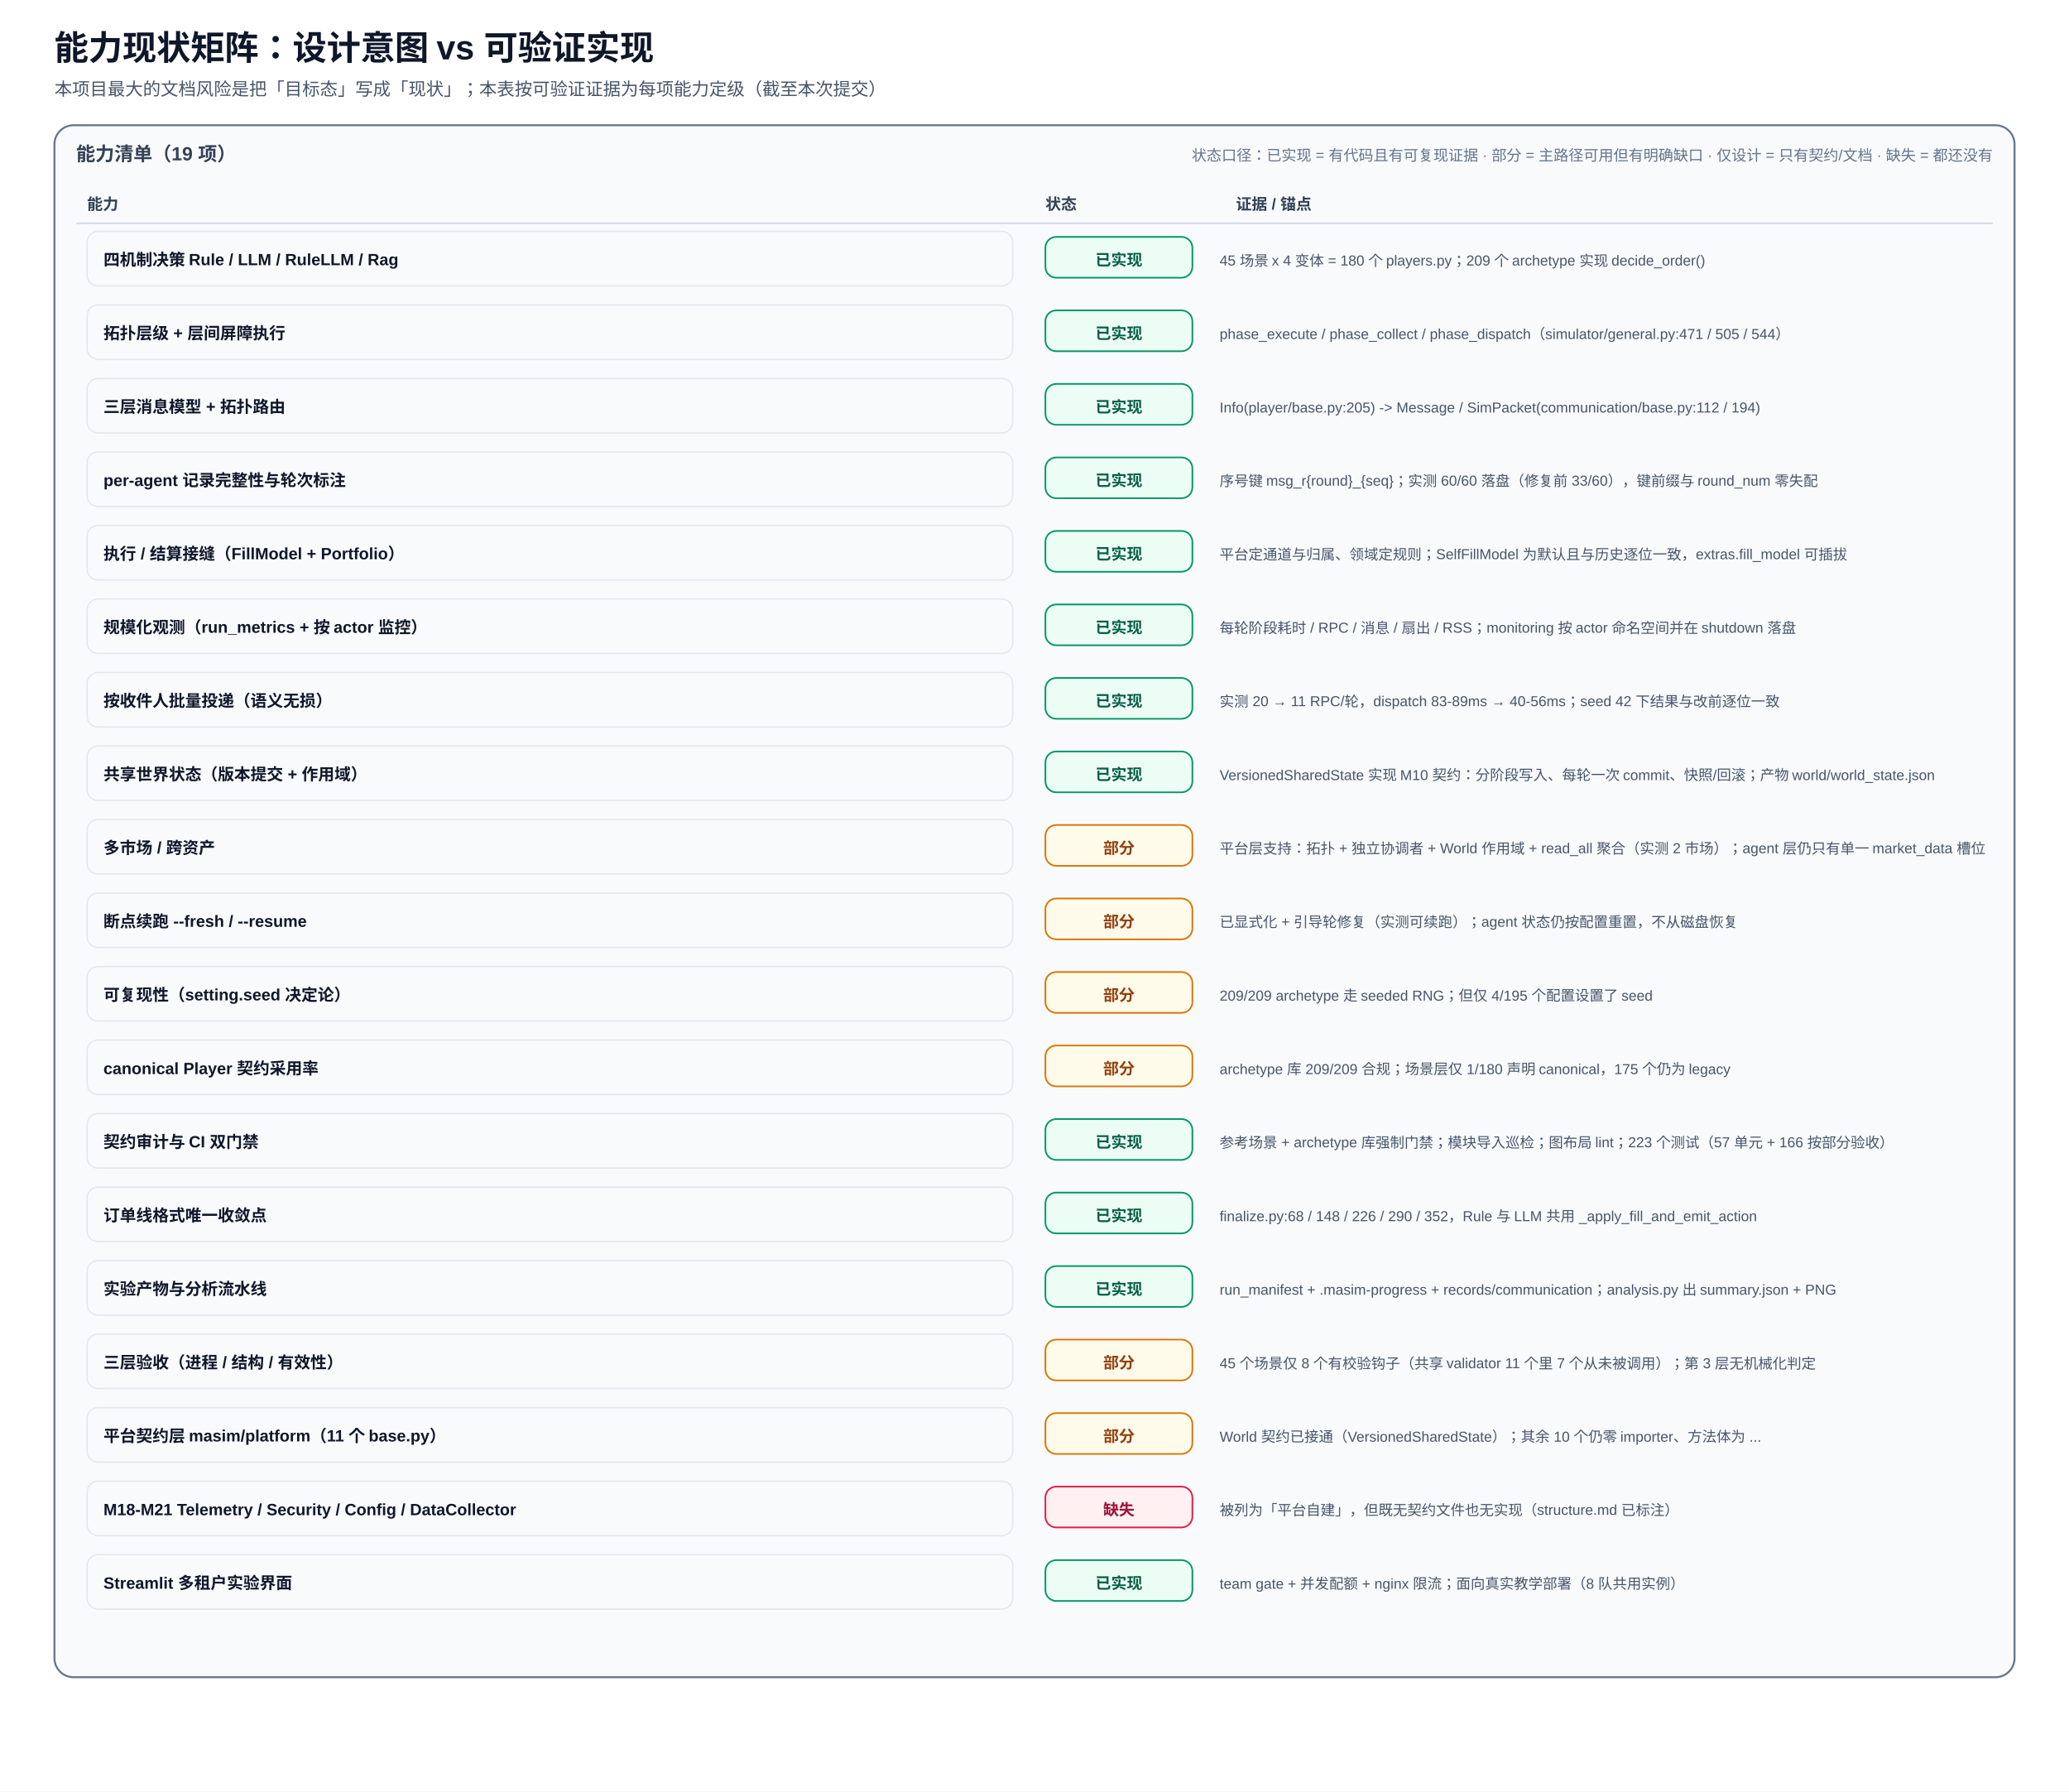
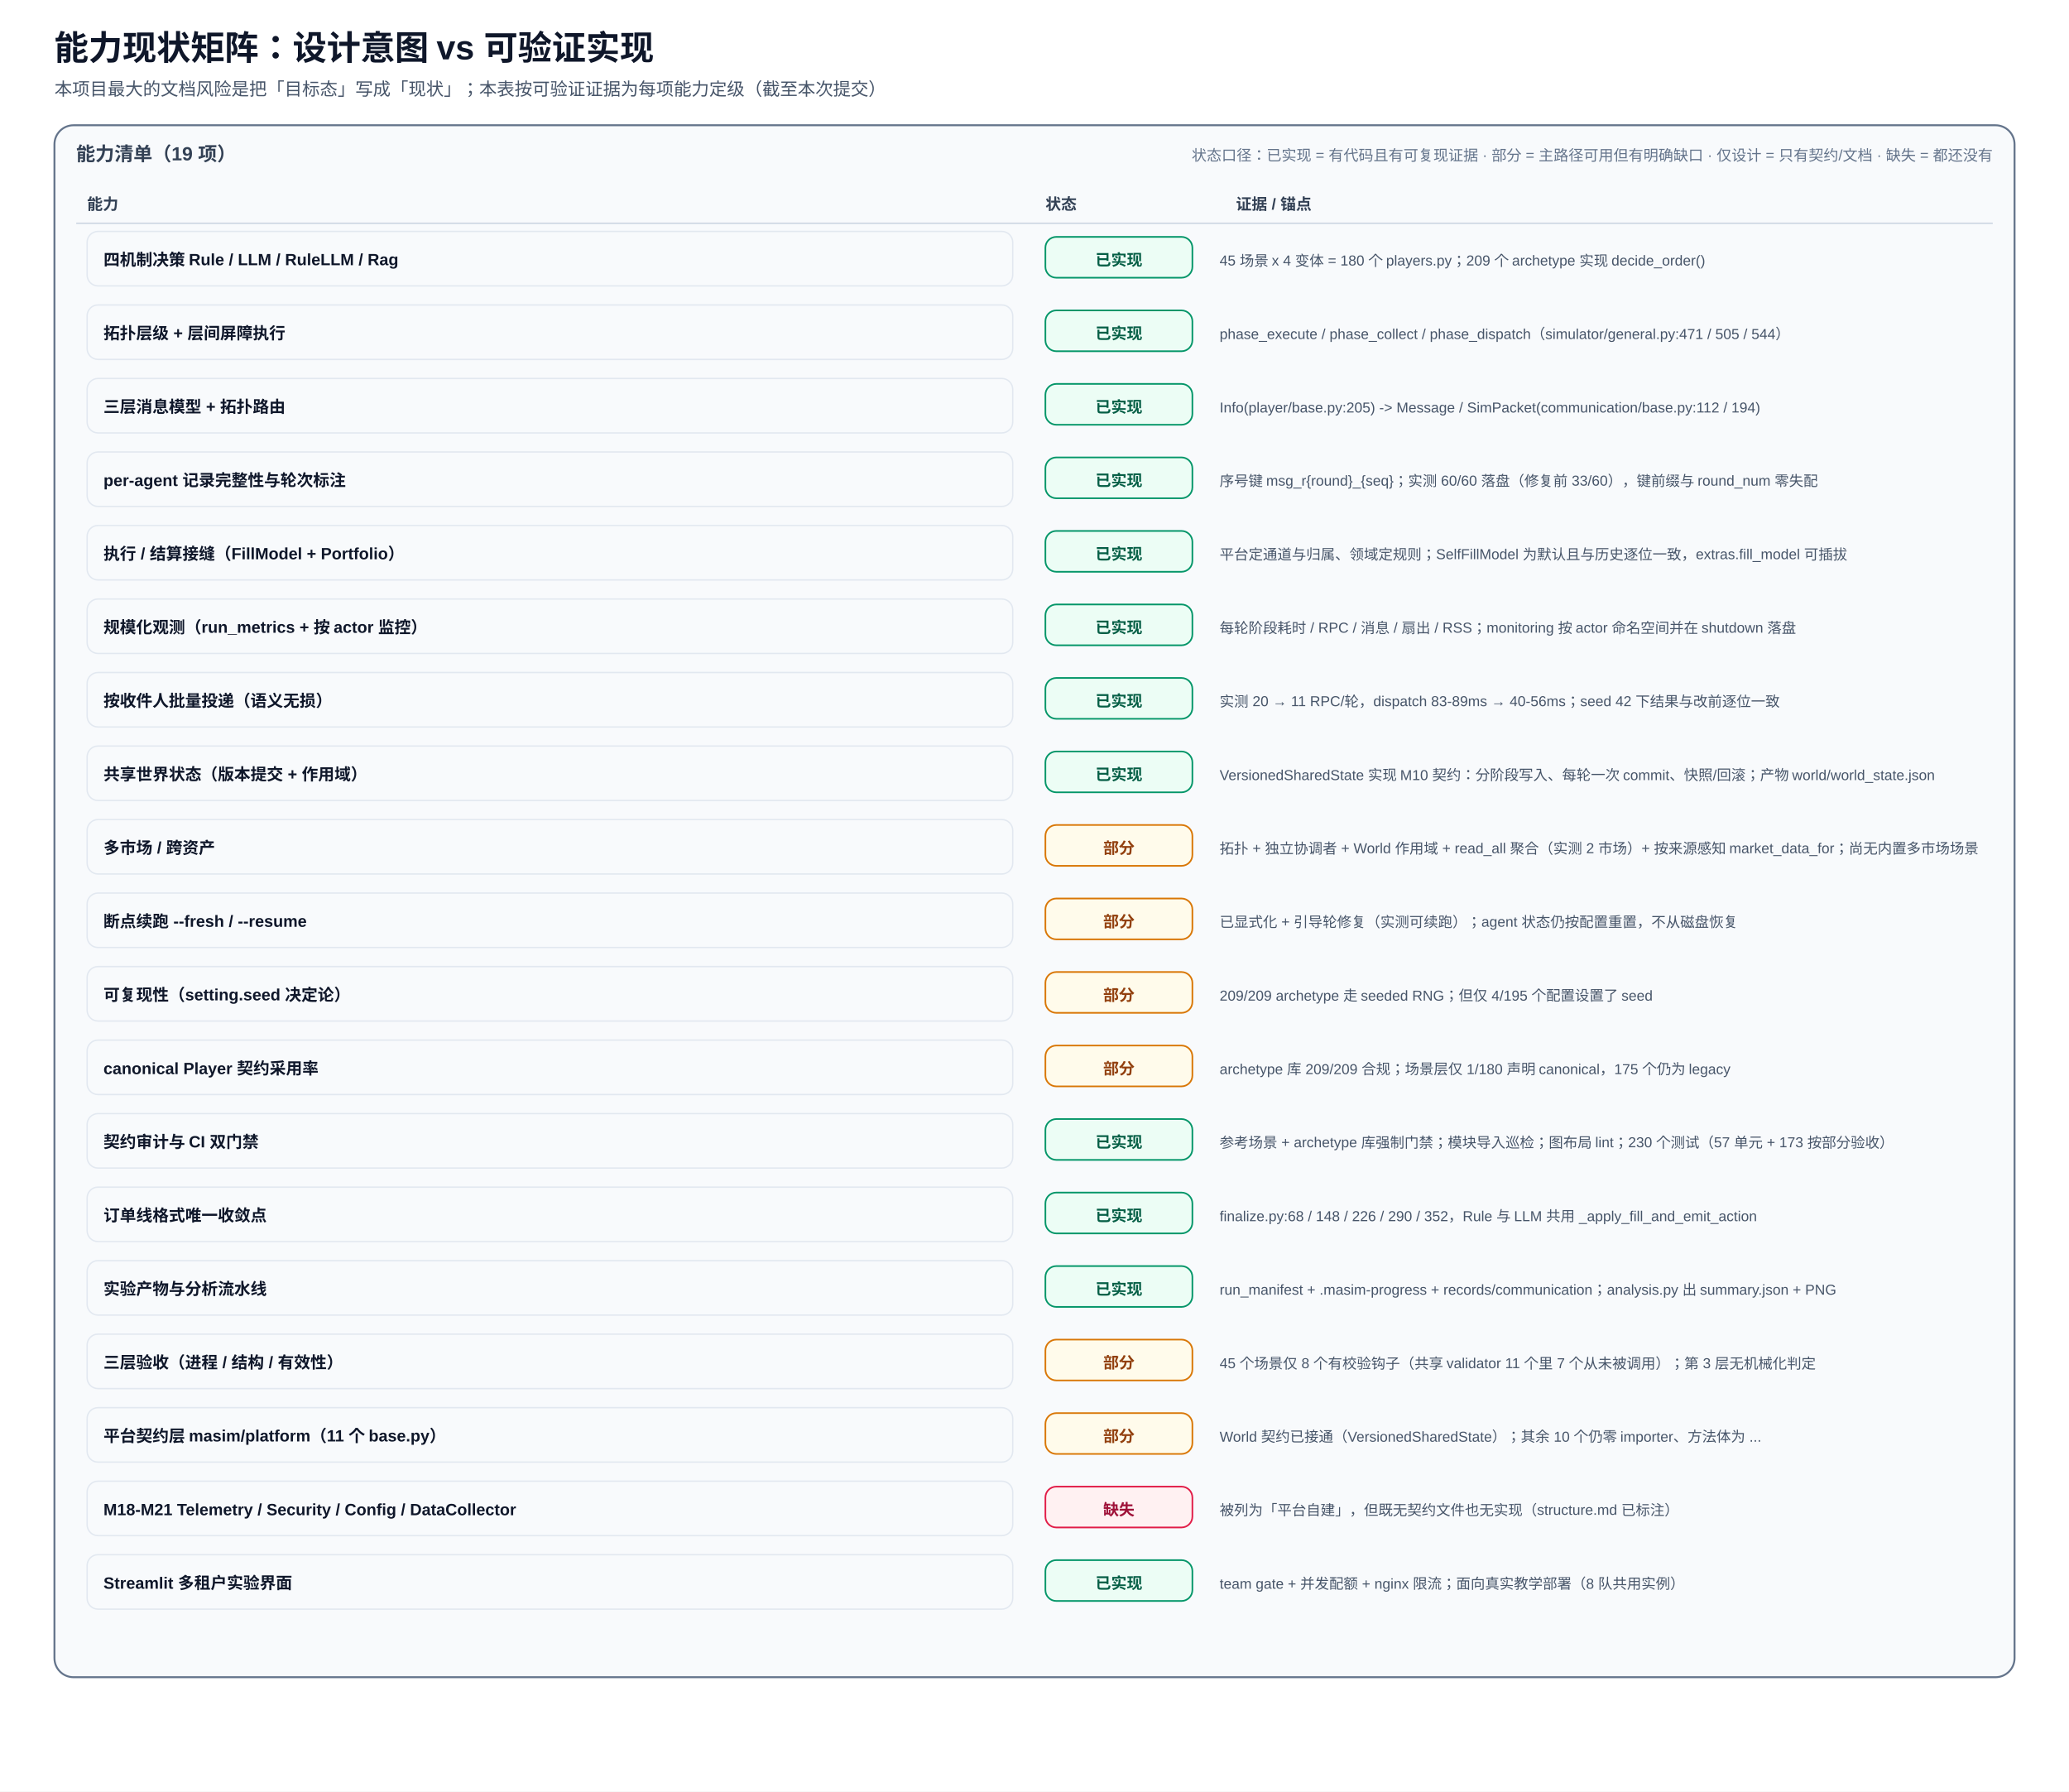
<svg xmlns="http://www.w3.org/2000/svg" width="1520" height="1316" viewBox="0 0 1520 1316" font-family="-apple-system,'Segoe UI','Helvetica Neue',Arial,'PingFang SC','Microsoft YaHei',sans-serif">
  <defs>
    <marker id="arrow" markerWidth="10" markerHeight="10" refX="9" refY="3" orient="auto">
      <polygon points="0 0, 10 3, 0 6" fill="#64748b" />
    </marker>
    <marker id="arrow-blue" markerWidth="10" markerHeight="10" refX="9" refY="3" orient="auto">
      <polygon points="0 0, 10 3, 0 6" fill="#2563eb" />
    </marker>
    <marker id="arrow-emerald" markerWidth="10" markerHeight="10" refX="9" refY="3" orient="auto">
      <polygon points="0 0, 10 3, 0 6" fill="#059669" />
    </marker>
    <marker id="arrow-rose" markerWidth="10" markerHeight="10" refX="9" refY="3" orient="auto">
      <polygon points="0 0, 10 3, 0 6" fill="#e11d48" />
    </marker>
  </defs>
  <rect width="100%" height="100%" fill="#fff" />
  <text x="40" y="44" font-family="-apple-system,'Segoe UI','Helvetica Neue',Arial,'PingFang SC','Microsoft YaHei',sans-serif" font-size="25" fill="#0f172a" font-weight="bold" text-anchor="start">能力现状矩阵：设计意图 vs 可验证实现</text>
  <text x="40" y="70" font-family="-apple-system,'Segoe UI','Helvetica Neue',Arial,'PingFang SC','Microsoft YaHei',sans-serif" font-size="13" fill="#475569" font-weight="normal" text-anchor="start">本项目最大的文档风险是把「目标态」写成「现状」；本表按可验证证据为每项能力定级（截至本次提交）</text>
  <rect x="40" y="92" width="1440" height="1140" rx="14" fill="#f8fafc" stroke="#64748b" stroke-width="1.4" />
  <text x="56" y="118" font-family="-apple-system,'Segoe UI','Helvetica Neue',Arial,'PingFang SC','Microsoft YaHei',sans-serif" font-size="14" fill="#334155" font-weight="bold" text-anchor="start">能力清单（19 项）</text>
  <text x="1464" y="118" font-family="-apple-system,'Segoe UI','Helvetica Neue',Arial,'PingFang SC','Microsoft YaHei',sans-serif" font-size="11" fill="#64748b" font-weight="normal" text-anchor="end">状态口径：已实现 = 有代码且有可复现证据 · 部分 = 主路径可用但有明确缺口 · 仅设计 = 只有契约/文档 · 缺失 = 都还没有</text>
  <text x="64" y="154" font-family="-apple-system,'Segoe UI','Helvetica Neue',Arial,'PingFang SC','Microsoft YaHei',sans-serif" font-size="11.5" fill="#334155" font-weight="bold" text-anchor="start">能力</text>
  <text x="768" y="154" font-family="-apple-system,'Segoe UI','Helvetica Neue',Arial,'PingFang SC','Microsoft YaHei',sans-serif" font-size="11.5" fill="#334155" font-weight="bold" text-anchor="start">状态</text>
  <text x="908" y="154" font-family="-apple-system,'Segoe UI','Helvetica Neue',Arial,'PingFang SC','Microsoft YaHei',sans-serif" font-size="11.5" fill="#334155" font-weight="bold" text-anchor="start">证据 / 锚点</text>
  <line x1="56" y1="164" x2="1464" y2="164" stroke="#cbd5e1" stroke-width="1" />
  <rect x="64" y="170" width="680" height="40" rx="8" fill="#f8fafc" stroke="#e2e8f0" stroke-width="1" />
  <text x="76" y="195" font-family="-apple-system,'Segoe UI','Helvetica Neue',Arial,'PingFang SC','Microsoft YaHei',sans-serif" font-size="12" fill="#0f172a" font-weight="bold" text-anchor="start">四机制决策 Rule / LLM / RuleLLM / Rag</text>
  <rect x="768" y="174" width="108" height="30" rx="8" fill="#ecfdf5" stroke="#059669" stroke-width="1.2" />
  <text x="822" y="195" font-family="-apple-system,'Segoe UI','Helvetica Neue',Arial,'PingFang SC','Microsoft YaHei',sans-serif" font-size="11.5" fill="#065f46" font-weight="bold" text-anchor="middle">已实现</text>
  <text x="896" y="195" font-family="-apple-system,'Segoe UI','Helvetica Neue',Arial,'PingFang SC','Microsoft YaHei',sans-serif" font-size="10.6" fill="#475569" font-weight="normal" text-anchor="start">45 场景 x 4 变体 = 180 个 players.py；209 个 archetype 实现 decide_order()</text>
  <rect x="64" y="224" width="680" height="40" rx="8" fill="#f8fafc" stroke="#e2e8f0" stroke-width="1" />
  <text x="76" y="249" font-family="-apple-system,'Segoe UI','Helvetica Neue',Arial,'PingFang SC','Microsoft YaHei',sans-serif" font-size="12" fill="#0f172a" font-weight="bold" text-anchor="start">拓扑层级 + 层间屏障执行</text>
  <rect x="768" y="228" width="108" height="30" rx="8" fill="#ecfdf5" stroke="#059669" stroke-width="1.2" />
  <text x="822" y="249" font-family="-apple-system,'Segoe UI','Helvetica Neue',Arial,'PingFang SC','Microsoft YaHei',sans-serif" font-size="11.5" fill="#065f46" font-weight="bold" text-anchor="middle">已实现</text>
  <text x="896" y="249" font-family="-apple-system,'Segoe UI','Helvetica Neue',Arial,'PingFang SC','Microsoft YaHei',sans-serif" font-size="10.6" fill="#475569" font-weight="normal" text-anchor="start">phase_execute / phase_collect / phase_dispatch（simulator/general.py:471 / 505 / 544）</text>
  <rect x="64" y="278" width="680" height="40" rx="8" fill="#f8fafc" stroke="#e2e8f0" stroke-width="1" />
  <text x="76" y="303" font-family="-apple-system,'Segoe UI','Helvetica Neue',Arial,'PingFang SC','Microsoft YaHei',sans-serif" font-size="12" fill="#0f172a" font-weight="bold" text-anchor="start">三层消息模型 + 拓扑路由</text>
  <rect x="768" y="282" width="108" height="30" rx="8" fill="#ecfdf5" stroke="#059669" stroke-width="1.2" />
  <text x="822" y="303" font-family="-apple-system,'Segoe UI','Helvetica Neue',Arial,'PingFang SC','Microsoft YaHei',sans-serif" font-size="11.5" fill="#065f46" font-weight="bold" text-anchor="middle">已实现</text>
  <text x="896" y="303" font-family="-apple-system,'Segoe UI','Helvetica Neue',Arial,'PingFang SC','Microsoft YaHei',sans-serif" font-size="10.6" fill="#475569" font-weight="normal" text-anchor="start">Info(player/base.py:205) -&gt; Message / SimPacket(communication/base.py:112 / 194)</text>
  <rect x="64" y="332" width="680" height="40" rx="8" fill="#f8fafc" stroke="#e2e8f0" stroke-width="1" />
  <text x="76" y="357" font-family="-apple-system,'Segoe UI','Helvetica Neue',Arial,'PingFang SC','Microsoft YaHei',sans-serif" font-size="12" fill="#0f172a" font-weight="bold" text-anchor="start">per-agent 记录完整性与轮次标注</text>
  <rect x="768" y="336" width="108" height="30" rx="8" fill="#ecfdf5" stroke="#059669" stroke-width="1.2" />
  <text x="822" y="357" font-family="-apple-system,'Segoe UI','Helvetica Neue',Arial,'PingFang SC','Microsoft YaHei',sans-serif" font-size="11.5" fill="#065f46" font-weight="bold" text-anchor="middle">已实现</text>
  <text x="896" y="357" font-family="-apple-system,'Segoe UI','Helvetica Neue',Arial,'PingFang SC','Microsoft YaHei',sans-serif" font-size="10.6" fill="#475569" font-weight="normal" text-anchor="start">序号键 msg_r{round}_{seq}；实测 60/60 落盘（修复前 33/60），键前缀与 round_num 零失配</text>
  <rect x="64" y="386" width="680" height="40" rx="8" fill="#f8fafc" stroke="#e2e8f0" stroke-width="1" />
  <text x="76" y="411" font-family="-apple-system,'Segoe UI','Helvetica Neue',Arial,'PingFang SC','Microsoft YaHei',sans-serif" font-size="12" fill="#0f172a" font-weight="bold" text-anchor="start">执行 / 结算接缝（FillModel + Portfolio）</text>
  <rect x="768" y="390" width="108" height="30" rx="8" fill="#ecfdf5" stroke="#059669" stroke-width="1.2" />
  <text x="822" y="411" font-family="-apple-system,'Segoe UI','Helvetica Neue',Arial,'PingFang SC','Microsoft YaHei',sans-serif" font-size="11.5" fill="#065f46" font-weight="bold" text-anchor="middle">已实现</text>
  <text x="896" y="411" font-family="-apple-system,'Segoe UI','Helvetica Neue',Arial,'PingFang SC','Microsoft YaHei',sans-serif" font-size="10.6" fill="#475569" font-weight="normal" text-anchor="start">平台定通道与归属、领域定规则；SelfFillModel 为默认且与历史逐位一致，extras.fill_model 可插拔</text>
  <rect x="64" y="440" width="680" height="40" rx="8" fill="#f8fafc" stroke="#e2e8f0" stroke-width="1" />
  <text x="76" y="465" font-family="-apple-system,'Segoe UI','Helvetica Neue',Arial,'PingFang SC','Microsoft YaHei',sans-serif" font-size="12" fill="#0f172a" font-weight="bold" text-anchor="start">规模化观测（run_metrics + 按 actor 监控）</text>
  <rect x="768" y="444" width="108" height="30" rx="8" fill="#ecfdf5" stroke="#059669" stroke-width="1.2" />
  <text x="822" y="465" font-family="-apple-system,'Segoe UI','Helvetica Neue',Arial,'PingFang SC','Microsoft YaHei',sans-serif" font-size="11.5" fill="#065f46" font-weight="bold" text-anchor="middle">已实现</text>
  <text x="896" y="465" font-family="-apple-system,'Segoe UI','Helvetica Neue',Arial,'PingFang SC','Microsoft YaHei',sans-serif" font-size="10.6" fill="#475569" font-weight="normal" text-anchor="start">每轮阶段耗时 / RPC / 消息 / 扇出 / RSS；monitoring 按 actor 命名空间并在 shutdown 落盘</text>
  <rect x="64" y="494" width="680" height="40" rx="8" fill="#f8fafc" stroke="#e2e8f0" stroke-width="1" />
  <text x="76" y="519" font-family="-apple-system,'Segoe UI','Helvetica Neue',Arial,'PingFang SC','Microsoft YaHei',sans-serif" font-size="12" fill="#0f172a" font-weight="bold" text-anchor="start">按收件人批量投递（语义无损）</text>
  <rect x="768" y="498" width="108" height="30" rx="8" fill="#ecfdf5" stroke="#059669" stroke-width="1.2" />
  <text x="822" y="519" font-family="-apple-system,'Segoe UI','Helvetica Neue',Arial,'PingFang SC','Microsoft YaHei',sans-serif" font-size="11.5" fill="#065f46" font-weight="bold" text-anchor="middle">已实现</text>
  <text x="896" y="519" font-family="-apple-system,'Segoe UI','Helvetica Neue',Arial,'PingFang SC','Microsoft YaHei',sans-serif" font-size="10.6" fill="#475569" font-weight="normal" text-anchor="start">实测 20 → 11 RPC/轮，dispatch 83-89ms → 40-56ms；seed 42 下结果与改前逐位一致</text>
  <rect x="64" y="548" width="680" height="40" rx="8" fill="#f8fafc" stroke="#e2e8f0" stroke-width="1" />
  <text x="76" y="573" font-family="-apple-system,'Segoe UI','Helvetica Neue',Arial,'PingFang SC','Microsoft YaHei',sans-serif" font-size="12" fill="#0f172a" font-weight="bold" text-anchor="start">共享世界状态（版本提交 + 作用域）</text>
  <rect x="768" y="552" width="108" height="30" rx="8" fill="#ecfdf5" stroke="#059669" stroke-width="1.2" />
  <text x="822" y="573" font-family="-apple-system,'Segoe UI','Helvetica Neue',Arial,'PingFang SC','Microsoft YaHei',sans-serif" font-size="11.5" fill="#065f46" font-weight="bold" text-anchor="middle">已实现</text>
  <text x="896" y="573" font-family="-apple-system,'Segoe UI','Helvetica Neue',Arial,'PingFang SC','Microsoft YaHei',sans-serif" font-size="10.6" fill="#475569" font-weight="normal" text-anchor="start">VersionedSharedState 实现 M10 契约：分阶段写入、每轮一次 commit、快照/回滚；产物 world/world_state.json</text>
  <rect x="64" y="602" width="680" height="40" rx="8" fill="#f8fafc" stroke="#e2e8f0" stroke-width="1" />
  <text x="76" y="627" font-family="-apple-system,'Segoe UI','Helvetica Neue',Arial,'PingFang SC','Microsoft YaHei',sans-serif" font-size="12" fill="#0f172a" font-weight="bold" text-anchor="start">多市场 / 跨资产</text>
  <rect x="768" y="606" width="108" height="30" rx="8" fill="#fffbeb" stroke="#d97706" stroke-width="1.2" />
  <text x="822" y="627" font-family="-apple-system,'Segoe UI','Helvetica Neue',Arial,'PingFang SC','Microsoft YaHei',sans-serif" font-size="11.5" fill="#92400e" font-weight="bold" text-anchor="middle">部分</text>
-   <text x="896" y="627" font-family="-apple-system,'Segoe UI','Helvetica Neue',Arial,'PingFang SC','Microsoft YaHei',sans-serif" font-size="10.6" fill="#475569" font-weight="normal" text-anchor="start">平台层支持：拓扑 + 独立协调者 + World 作用域 + read_all 聚合（实测 2 市场）；agent 层仍只有单一 market_data 槽位</text>
+   <text x="896" y="627" font-family="-apple-system,'Segoe UI','Helvetica Neue',Arial,'PingFang SC','Microsoft YaHei',sans-serif" font-size="10.6" fill="#475569" font-weight="normal" text-anchor="start">拓扑 + 独立协调者 + World 作用域 + read_all 聚合（实测 2 市场）+ 按来源感知 market_data_for；尚无内置多市场场景</text>
  <rect x="64" y="656" width="680" height="40" rx="8" fill="#f8fafc" stroke="#e2e8f0" stroke-width="1" />
  <text x="76" y="681" font-family="-apple-system,'Segoe UI','Helvetica Neue',Arial,'PingFang SC','Microsoft YaHei',sans-serif" font-size="12" fill="#0f172a" font-weight="bold" text-anchor="start">断点续跑 --fresh / --resume</text>
  <rect x="768" y="660" width="108" height="30" rx="8" fill="#fffbeb" stroke="#d97706" stroke-width="1.2" />
  <text x="822" y="681" font-family="-apple-system,'Segoe UI','Helvetica Neue',Arial,'PingFang SC','Microsoft YaHei',sans-serif" font-size="11.5" fill="#92400e" font-weight="bold" text-anchor="middle">部分</text>
  <text x="896" y="681" font-family="-apple-system,'Segoe UI','Helvetica Neue',Arial,'PingFang SC','Microsoft YaHei',sans-serif" font-size="10.6" fill="#475569" font-weight="normal" text-anchor="start">已显式化 + 引导轮修复（实测可续跑）；agent 状态仍按配置重置，不从磁盘恢复</text>
  <rect x="64" y="710" width="680" height="40" rx="8" fill="#f8fafc" stroke="#e2e8f0" stroke-width="1" />
  <text x="76" y="735" font-family="-apple-system,'Segoe UI','Helvetica Neue',Arial,'PingFang SC','Microsoft YaHei',sans-serif" font-size="12" fill="#0f172a" font-weight="bold" text-anchor="start">可复现性（setting.seed 决定论）</text>
  <rect x="768" y="714" width="108" height="30" rx="8" fill="#fffbeb" stroke="#d97706" stroke-width="1.2" />
  <text x="822" y="735" font-family="-apple-system,'Segoe UI','Helvetica Neue',Arial,'PingFang SC','Microsoft YaHei',sans-serif" font-size="11.5" fill="#92400e" font-weight="bold" text-anchor="middle">部分</text>
  <text x="896" y="735" font-family="-apple-system,'Segoe UI','Helvetica Neue',Arial,'PingFang SC','Microsoft YaHei',sans-serif" font-size="10.6" fill="#475569" font-weight="normal" text-anchor="start">209/209 archetype 走 seeded RNG；但仅 4/195 个配置设置了 seed</text>
  <rect x="64" y="764" width="680" height="40" rx="8" fill="#f8fafc" stroke="#e2e8f0" stroke-width="1" />
  <text x="76" y="789" font-family="-apple-system,'Segoe UI','Helvetica Neue',Arial,'PingFang SC','Microsoft YaHei',sans-serif" font-size="12" fill="#0f172a" font-weight="bold" text-anchor="start">canonical Player 契约采用率</text>
  <rect x="768" y="768" width="108" height="30" rx="8" fill="#fffbeb" stroke="#d97706" stroke-width="1.2" />
  <text x="822" y="789" font-family="-apple-system,'Segoe UI','Helvetica Neue',Arial,'PingFang SC','Microsoft YaHei',sans-serif" font-size="11.5" fill="#92400e" font-weight="bold" text-anchor="middle">部分</text>
  <text x="896" y="789" font-family="-apple-system,'Segoe UI','Helvetica Neue',Arial,'PingFang SC','Microsoft YaHei',sans-serif" font-size="10.6" fill="#475569" font-weight="normal" text-anchor="start">archetype 库 209/209 合规；场景层仅 1/180 声明 canonical，175 个仍为 legacy</text>
  <rect x="64" y="818" width="680" height="40" rx="8" fill="#f8fafc" stroke="#e2e8f0" stroke-width="1" />
  <text x="76" y="843" font-family="-apple-system,'Segoe UI','Helvetica Neue',Arial,'PingFang SC','Microsoft YaHei',sans-serif" font-size="12" fill="#0f172a" font-weight="bold" text-anchor="start">契约审计与 CI 双门禁</text>
  <rect x="768" y="822" width="108" height="30" rx="8" fill="#ecfdf5" stroke="#059669" stroke-width="1.2" />
  <text x="822" y="843" font-family="-apple-system,'Segoe UI','Helvetica Neue',Arial,'PingFang SC','Microsoft YaHei',sans-serif" font-size="11.5" fill="#065f46" font-weight="bold" text-anchor="middle">已实现</text>
-   <text x="896" y="843" font-family="-apple-system,'Segoe UI','Helvetica Neue',Arial,'PingFang SC','Microsoft YaHei',sans-serif" font-size="10.6" fill="#475569" font-weight="normal" text-anchor="start">参考场景 + archetype 库强制门禁；模块导入巡检；图布局 lint；223 个测试（57 单元 + 166 按部分验收）</text>
+   <text x="896" y="843" font-family="-apple-system,'Segoe UI','Helvetica Neue',Arial,'PingFang SC','Microsoft YaHei',sans-serif" font-size="10.6" fill="#475569" font-weight="normal" text-anchor="start">参考场景 + archetype 库强制门禁；模块导入巡检；图布局 lint；230 个测试（57 单元 + 173 按部分验收）</text>
  <rect x="64" y="872" width="680" height="40" rx="8" fill="#f8fafc" stroke="#e2e8f0" stroke-width="1" />
  <text x="76" y="897" font-family="-apple-system,'Segoe UI','Helvetica Neue',Arial,'PingFang SC','Microsoft YaHei',sans-serif" font-size="12" fill="#0f172a" font-weight="bold" text-anchor="start">订单线格式唯一收敛点</text>
  <rect x="768" y="876" width="108" height="30" rx="8" fill="#ecfdf5" stroke="#059669" stroke-width="1.2" />
  <text x="822" y="897" font-family="-apple-system,'Segoe UI','Helvetica Neue',Arial,'PingFang SC','Microsoft YaHei',sans-serif" font-size="11.5" fill="#065f46" font-weight="bold" text-anchor="middle">已实现</text>
  <text x="896" y="897" font-family="-apple-system,'Segoe UI','Helvetica Neue',Arial,'PingFang SC','Microsoft YaHei',sans-serif" font-size="10.6" fill="#475569" font-weight="normal" text-anchor="start">finalize.py:68 / 148 / 226 / 290 / 352，Rule 与 LLM 共用 _apply_fill_and_emit_action</text>
  <rect x="64" y="926" width="680" height="40" rx="8" fill="#f8fafc" stroke="#e2e8f0" stroke-width="1" />
  <text x="76" y="951" font-family="-apple-system,'Segoe UI','Helvetica Neue',Arial,'PingFang SC','Microsoft YaHei',sans-serif" font-size="12" fill="#0f172a" font-weight="bold" text-anchor="start">实验产物与分析流水线</text>
  <rect x="768" y="930" width="108" height="30" rx="8" fill="#ecfdf5" stroke="#059669" stroke-width="1.2" />
  <text x="822" y="951" font-family="-apple-system,'Segoe UI','Helvetica Neue',Arial,'PingFang SC','Microsoft YaHei',sans-serif" font-size="11.5" fill="#065f46" font-weight="bold" text-anchor="middle">已实现</text>
  <text x="896" y="951" font-family="-apple-system,'Segoe UI','Helvetica Neue',Arial,'PingFang SC','Microsoft YaHei',sans-serif" font-size="10.6" fill="#475569" font-weight="normal" text-anchor="start">run_manifest + .masim-progress + records/communication；analysis.py 出 summary.json + PNG</text>
  <rect x="64" y="980" width="680" height="40" rx="8" fill="#f8fafc" stroke="#e2e8f0" stroke-width="1" />
  <text x="76" y="1005" font-family="-apple-system,'Segoe UI','Helvetica Neue',Arial,'PingFang SC','Microsoft YaHei',sans-serif" font-size="12" fill="#0f172a" font-weight="bold" text-anchor="start">三层验收（进程 / 结构 / 有效性）</text>
  <rect x="768" y="984" width="108" height="30" rx="8" fill="#fffbeb" stroke="#d97706" stroke-width="1.2" />
  <text x="822" y="1005" font-family="-apple-system,'Segoe UI','Helvetica Neue',Arial,'PingFang SC','Microsoft YaHei',sans-serif" font-size="11.5" fill="#92400e" font-weight="bold" text-anchor="middle">部分</text>
  <text x="896" y="1005" font-family="-apple-system,'Segoe UI','Helvetica Neue',Arial,'PingFang SC','Microsoft YaHei',sans-serif" font-size="10.6" fill="#475569" font-weight="normal" text-anchor="start">45 个场景仅 8 个有校验钩子（共享 validator 11 个里 7 个从未被调用）；第 3 层无机械化判定</text>
  <rect x="64" y="1034" width="680" height="40" rx="8" fill="#f8fafc" stroke="#e2e8f0" stroke-width="1" />
  <text x="76" y="1059" font-family="-apple-system,'Segoe UI','Helvetica Neue',Arial,'PingFang SC','Microsoft YaHei',sans-serif" font-size="12" fill="#0f172a" font-weight="bold" text-anchor="start">平台契约层 masim/platform（11 个 base.py）</text>
  <rect x="768" y="1038" width="108" height="30" rx="8" fill="#fffbeb" stroke="#d97706" stroke-width="1.2" />
  <text x="822" y="1059" font-family="-apple-system,'Segoe UI','Helvetica Neue',Arial,'PingFang SC','Microsoft YaHei',sans-serif" font-size="11.5" fill="#92400e" font-weight="bold" text-anchor="middle">部分</text>
  <text x="896" y="1059" font-family="-apple-system,'Segoe UI','Helvetica Neue',Arial,'PingFang SC','Microsoft YaHei',sans-serif" font-size="10.6" fill="#475569" font-weight="normal" text-anchor="start">World 契约已接通（VersionedSharedState）；其余 10 个仍零 importer、方法体为 ...</text>
  <rect x="64" y="1088" width="680" height="40" rx="8" fill="#f8fafc" stroke="#e2e8f0" stroke-width="1" />
  <text x="76" y="1113" font-family="-apple-system,'Segoe UI','Helvetica Neue',Arial,'PingFang SC','Microsoft YaHei',sans-serif" font-size="12" fill="#0f172a" font-weight="bold" text-anchor="start">M18-M21 Telemetry / Security / Config / DataCollector</text>
  <rect x="768" y="1092" width="108" height="30" rx="8" fill="#fff1f2" stroke="#e11d48" stroke-width="1.2" />
  <text x="822" y="1113" font-family="-apple-system,'Segoe UI','Helvetica Neue',Arial,'PingFang SC','Microsoft YaHei',sans-serif" font-size="11.5" fill="#9f1239" font-weight="bold" text-anchor="middle">缺失</text>
  <text x="896" y="1113" font-family="-apple-system,'Segoe UI','Helvetica Neue',Arial,'PingFang SC','Microsoft YaHei',sans-serif" font-size="10.6" fill="#475569" font-weight="normal" text-anchor="start">被列为「平台自建」，但既无契约文件也无实现（structure.md 已标注）</text>
  <rect x="64" y="1142" width="680" height="40" rx="8" fill="#f8fafc" stroke="#e2e8f0" stroke-width="1" />
  <text x="76" y="1167" font-family="-apple-system,'Segoe UI','Helvetica Neue',Arial,'PingFang SC','Microsoft YaHei',sans-serif" font-size="12" fill="#0f172a" font-weight="bold" text-anchor="start">Streamlit 多租户实验界面</text>
  <rect x="768" y="1146" width="108" height="30" rx="8" fill="#ecfdf5" stroke="#059669" stroke-width="1.2" />
  <text x="822" y="1167" font-family="-apple-system,'Segoe UI','Helvetica Neue',Arial,'PingFang SC','Microsoft YaHei',sans-serif" font-size="11.5" fill="#065f46" font-weight="bold" text-anchor="middle">已实现</text>
  <text x="896" y="1167" font-family="-apple-system,'Segoe UI','Helvetica Neue',Arial,'PingFang SC','Microsoft YaHei',sans-serif" font-size="10.6" fill="#475569" font-weight="normal" text-anchor="start">team gate + 并发配额 + nginx 限流；面向真实教学部署（8 队共用实例）</text>
</svg>
